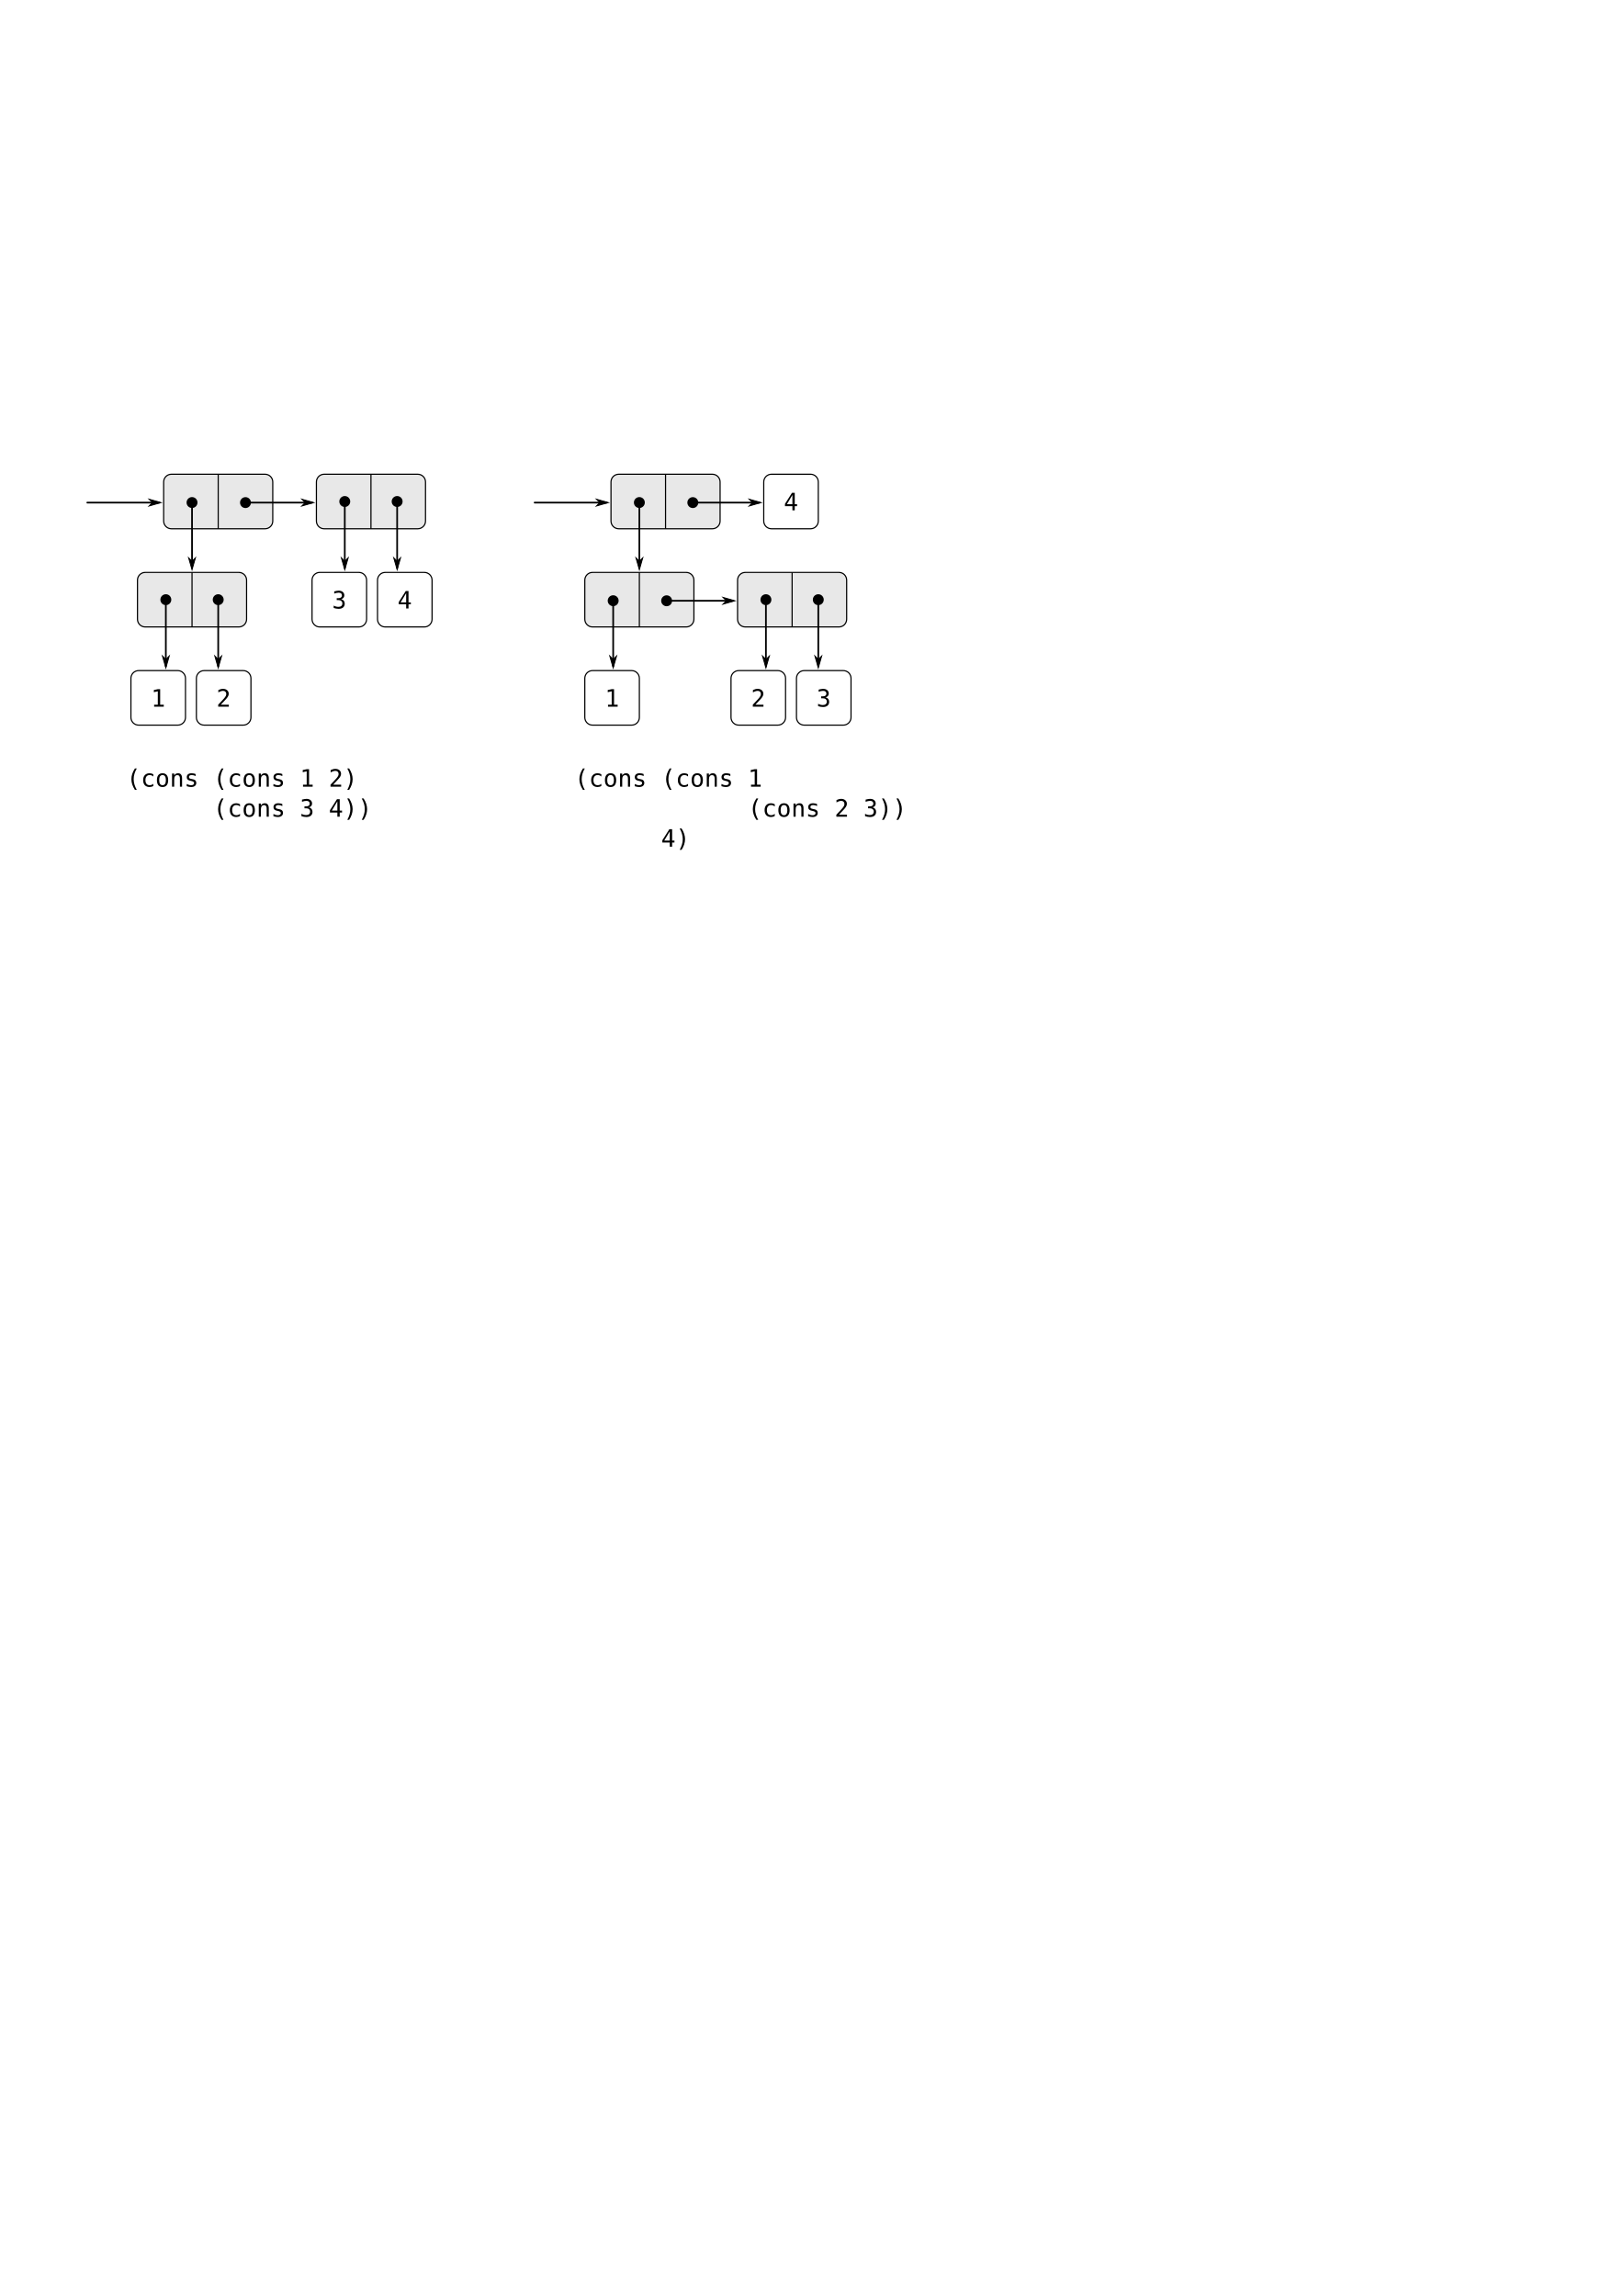
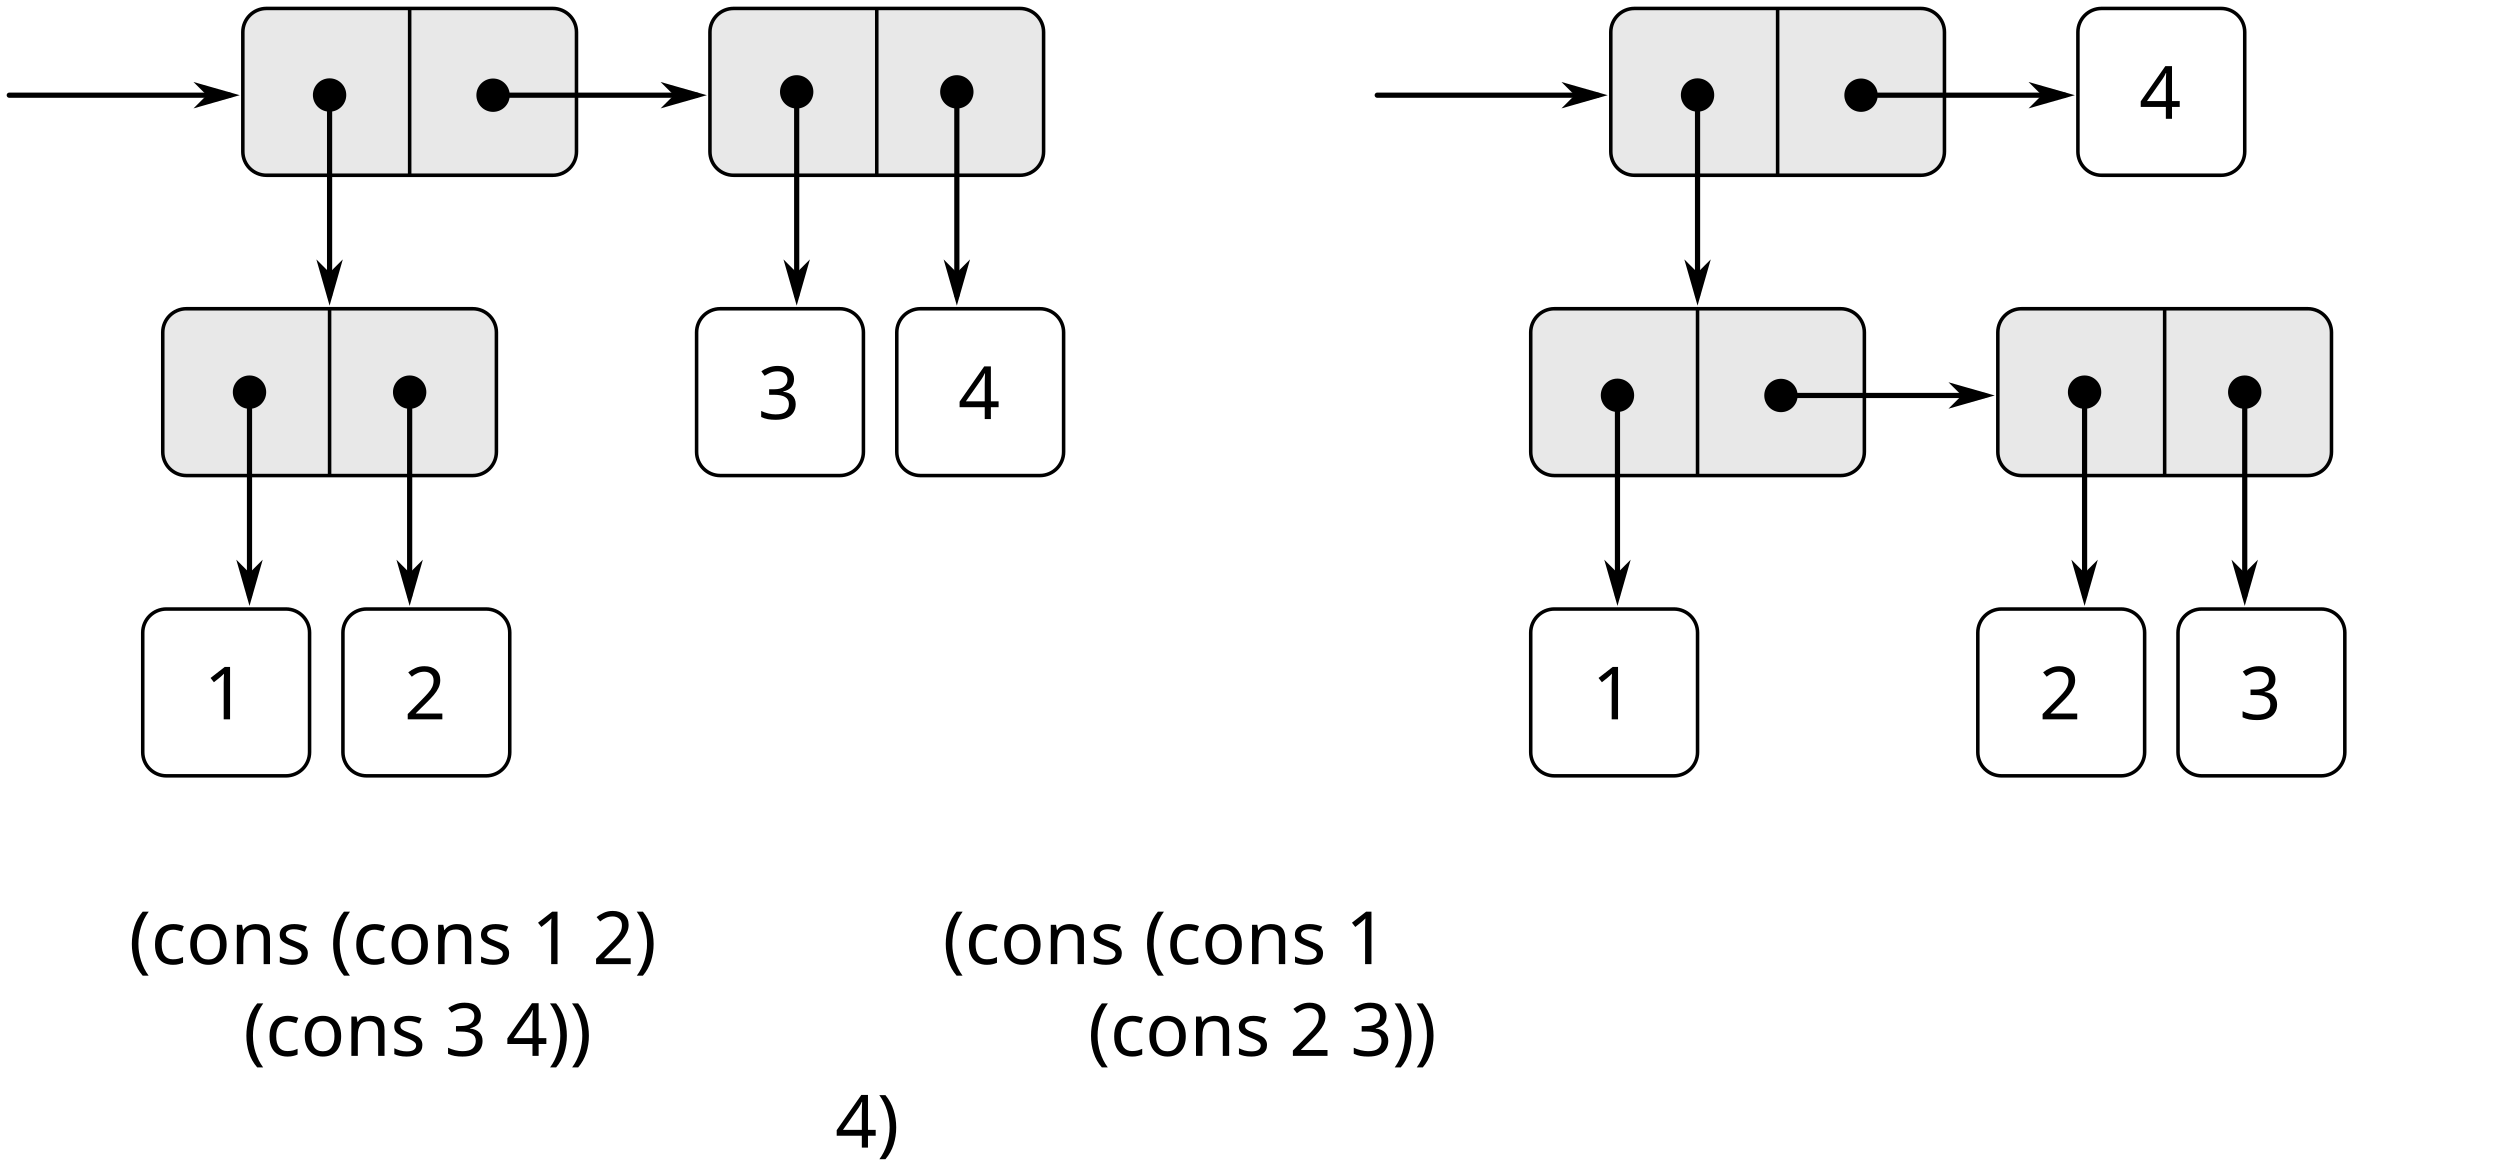
- <svg xmlns="http://www.w3.org/2000/svg" width="744.094" height="1052.362" id="svg2" version="1.1" style="display:inline">
+ <svg xmlns="http://www.w3.org/2000/svg" width="374.644" height="175.202" id="svg2" version="1.1" style="display:inline">
  <defs id="defs4">
    <marker orient="auto" refY="0" refX="0" id="Arrow1Mstart" style="overflow:visible">
      <path id="path4565" d="M 0,0 5,-5 -12.5,0 5,5 0,0 z" style="fill-rule:evenodd;stroke:#000000;stroke-width:1pt;marker-start:none" transform="matrix(0.4,0,0,0.4,4,0)" />
    </marker>
    <marker orient="auto" refY="0" refX="0" id="Arrow1Lstart" style="overflow:visible">
      <path id="path4559" d="M 0,0 5,-5 -12.5,0 5,5 0,0 z" style="fill-rule:evenodd;stroke:#000000;stroke-width:1pt;marker-start:none" transform="matrix(0.8,0,0,0.8,10,0)" />
    </marker>
    <marker orient="auto" refY="0" refX="0" id="Arrow1Mstart-0" style="overflow:visible">
      <path id="path4565-7" d="M 0,0 5,-5 -12.5,0 5,5 0,0 z" style="fill-rule:evenodd;stroke:#000000;stroke-width:1pt;marker-start:none" transform="matrix(0.4,0,0,0.4,4,0)" />
    </marker>
    <marker orient="auto" refY="0" refX="0" id="Arrow1Mstart-9" style="overflow:visible">
      <path id="path4565-6" d="M 0,0 5,-5 -12.5,0 5,5 0,0 z" style="fill-rule:evenodd;stroke:#000000;stroke-width:1pt;marker-start:none" transform="matrix(0.4,0,0,0.4,4,0)" />
    </marker>
    <marker orient="auto" refY="0" refX="0" id="Arrow1Mstart-2" style="overflow:visible">
      <path id="path4565-4" d="M 0,0 5,-5 -12.5,0 5,5 0,0 z" style="fill-rule:evenodd;stroke:#000000;stroke-width:1pt;marker-start:none" transform="matrix(0.4,0,0,0.4,4,0)" />
    </marker>
    <marker orient="auto" refY="0" refX="0" id="Arrow1Mstart-3" style="overflow:visible">
      <path id="path4565-2" d="M 0,0 5,-5 -12.5,0 5,5 0,0 z" style="fill-rule:evenodd;stroke:#000000;stroke-width:1pt;marker-start:none" transform="matrix(0.4,0,0,0.4,4,0)" />
    </marker>
    <marker orient="auto" refY="0" refX="0" id="marker3340" style="overflow:visible">
      <path id="path3342" d="M 0,0 5,-5 -12.5,0 5,5 0,0 z" style="fill-rule:evenodd;stroke:#000000;stroke-width:1pt;marker-start:none" transform="matrix(0.4,0,0,0.4,4,0)" />
    </marker>
    <marker orient="auto" refY="0" refX="0" id="marker3344" style="overflow:visible">
      <path id="path3346" d="M 0,0 5,-5 -12.5,0 5,5 0,0 z" style="fill-rule:evenodd;stroke:#000000;stroke-width:1pt;marker-start:none" transform="matrix(0.4,0,0,0.4,4,0)" />
    </marker>
    <marker orient="auto" refY="0" refX="0" id="Arrow1Mstart-6" style="overflow:visible">
      <path id="path4565-9" d="M 0,0 5,-5 -12.5,0 5,5 0,0 z" style="fill-rule:evenodd;stroke:#000000;stroke-width:1pt;marker-start:none" transform="matrix(0.4,0,0,0.4,4,0)" />
    </marker>
    <marker orient="auto" refY="0" refX="0" id="marker3411" style="overflow:visible">
      <path id="path3413" d="M 0,0 5,-5 -12.5,0 5,5 0,0 z" style="fill-rule:evenodd;stroke:#000000;stroke-width:1pt;marker-start:none" transform="matrix(0.4,0,0,0.4,4,0)" />
    </marker>
    <marker orient="auto" refY="0" refX="0" id="marker3415" style="overflow:visible">
      <path id="path3417" d="M 0,0 5,-5 -12.5,0 5,5 0,0 z" style="fill-rule:evenodd;stroke:#000000;stroke-width:1pt;marker-start:none" transform="matrix(0.4,0,0,0.4,4,0)" />
    </marker>
    <marker orient="auto" refY="0" refX="0" id="Arrow1Mstart-8" style="overflow:visible">
      <path id="path4565-95" d="M 0,0 5,-5 -12.5,0 5,5 0,0 z" style="fill-rule:evenodd;stroke:#000000;stroke-width:1pt;marker-start:none" transform="matrix(0.4,0,0,0.4,4,0)" />
    </marker>
    <marker orient="auto" refY="0" refX="0" id="marker3505" style="overflow:visible">
      <path id="path3507" d="M 0,0 5,-5 -12.5,0 5,5 0,0 z" style="fill-rule:evenodd;stroke:#000000;stroke-width:1pt;marker-start:none" transform="matrix(0.4,0,0,0.4,4,0)" />
    </marker>
    <marker orient="auto" refY="0" refX="0" id="marker3509" style="overflow:visible">
      <path id="path3511" d="M 0,0 5,-5 -12.5,0 5,5 0,0 z" style="fill-rule:evenodd;stroke:#000000;stroke-width:1pt;marker-start:none" transform="matrix(0.4,0,0,0.4,4,0)" />
    </marker>
    <marker orient="auto" refY="0" refX="0" id="Arrow1Mstart-88" style="overflow:visible">
      <path id="path4565-45" d="M 0,0 5,-5 -12.5,0 5,5 0,0 z" style="fill-rule:evenodd;stroke:#000000;stroke-width:1pt;marker-start:none" transform="matrix(0.4,0,0,0.4,4,0)" />
    </marker>
    <marker orient="auto" refY="0" refX="0" id="Arrow1Mstart-33" style="overflow:visible">
      <path id="path4565-46" d="M 0,0 5,-5 -12.5,0 5,5 0,0 z" style="fill-rule:evenodd;stroke:#000000;stroke-width:1pt;marker-start:none" transform="matrix(0.4,0,0,0.4,4,0)" />
    </marker>
    <marker orient="auto" refY="0" refX="0" id="marker3610" style="overflow:visible">
      <path id="path3612" d="M 0,0 5,-5 -12.5,0 5,5 0,0 z" style="fill-rule:evenodd;stroke:#000000;stroke-width:1pt;marker-start:none" transform="matrix(0.4,0,0,0.4,4,0)" />
    </marker>
    <marker orient="auto" refY="0" refX="0" id="Arrow1Mstart-27" style="overflow:visible">
      <path id="path4565-91" d="M 0,0 5,-5 -12.5,0 5,5 0,0 z" style="fill-rule:evenodd;stroke:#000000;stroke-width:1pt;marker-start:none" transform="matrix(0.4,0,0,0.4,4,0)" />
    </marker>
    <marker orient="auto" refY="0" refX="0" id="marker3686" style="overflow:visible">
      <path id="path3688" d="M 0,0 5,-5 -12.5,0 5,5 0,0 z" style="fill-rule:evenodd;stroke:#000000;stroke-width:1pt;marker-start:none" transform="matrix(0.4,0,0,0.4,4,0)" />
    </marker>
    <marker orient="auto" refY="0" refX="0" id="marker3690" style="overflow:visible">
      <path id="path3692" d="M 0,0 5,-5 -12.5,0 5,5 0,0 z" style="fill-rule:evenodd;stroke:#000000;stroke-width:1pt;marker-start:none" transform="matrix(0.4,0,0,0.4,4,0)" />
    </marker>
    <marker orient="auto" refY="0" refX="0" id="Arrow1Mstart-1" style="overflow:visible">
      <path id="path4565-26" d="M 0,0 5,-5 -12.5,0 5,5 0,0 z" style="fill-rule:evenodd;stroke:#000000;stroke-width:1pt;marker-start:none" transform="matrix(0.4,0,0,0.4,4,0)" />
    </marker>
    <marker orient="auto" refY="0" refX="0" id="marker3750" style="overflow:visible">
      <path id="path3752" d="M 0,0 5,-5 -12.5,0 5,5 0,0 z" style="fill-rule:evenodd;stroke:#000000;stroke-width:1pt;marker-start:none" transform="matrix(0.4,0,0,0.4,4,0)" />
    </marker>
  </defs>
-   <g id="layer5">
+   <g id="layer5" transform="translate(-38.61024,-216.0964)">
    <rect style="fill:#e8e8e8;fill-opacity:1;stroke:#000000;stroke-width:0.531;stroke-linecap:round;stroke-linejoin:round;stroke-miterlimit:4;stroke-opacity:1;stroke-dasharray:none;stroke-dashoffset:0;display:inline" id="rect3794-7-1-0" width="50" height="25" x="75" y="217.362" rx="3.543" ry="3.543" />
    <rect style="fill:#e8e8e8;fill-opacity:1;stroke:#000000;stroke-width:0.531;stroke-linecap:round;stroke-linejoin:round;stroke-miterlimit:4;stroke-opacity:1;stroke-dasharray:none;stroke-dashoffset:0;display:inline" id="rect3794-7-1-0-3" width="50" height="25" x="280" y="217.362" rx="3.543" ry="3.543" />
-     <rect style="display:inline;fill:#e8e8e8;fill-opacity:1;stroke:#000000;stroke-width:0.531;stroke-linecap:round;stroke-linejoin:round;stroke-miterlimit:4;stroke-opacity:1;stroke-dasharray:none;stroke-dashoffset:0" id="rect3794-7-1-0-0" width="50" height="25" x="145" y="217.362" rx="3.543" ry="3.543" />
-     <rect style="display:inline;fill:#e8e8e8;fill-opacity:1;stroke:#000000;stroke-width:0.531;stroke-linecap:round;stroke-linejoin:round;stroke-miterlimit:4;stroke-opacity:1;stroke-dasharray:none;stroke-dashoffset:0" id="rect3794-7-1-0-0-6" width="50" height="25" x="63" y="262.362" rx="3.543" ry="3.543" />
-     <rect style="display:inline;fill:none;stroke:#000000;stroke-width:0.531;stroke-linecap:round;stroke-linejoin:round;stroke-miterlimit:4;stroke-opacity:1;stroke-dasharray:none;stroke-dashoffset:0" id="rect3794-77-9-8-4" width="25" height="25" x="143" y="262.362" rx="3.543" ry="3.543" />
-     <rect style="display:inline;fill:none;stroke:#000000;stroke-width:0.531;stroke-linecap:round;stroke-linejoin:round;stroke-miterlimit:4;stroke-opacity:1;stroke-dasharray:none;stroke-dashoffset:0" id="rect3794-77-9-48" width="25" height="25" x="173" y="262.362" rx="3.543" ry="3.543" />
-     <rect style="display:inline;fill:none;stroke:#000000;stroke-width:0.531;stroke-linecap:round;stroke-linejoin:round;stroke-miterlimit:4;stroke-opacity:1;stroke-dasharray:none;stroke-dashoffset:0" id="rect3794-77-9-4-6" width="25" height="25" x="60" y="307.362" rx="3.543" ry="3.543" />
-     <rect style="display:inline;fill:none;stroke:#000000;stroke-width:0.531;stroke-linecap:round;stroke-linejoin:round;stroke-miterlimit:4;stroke-opacity:1;stroke-dasharray:none;stroke-dashoffset:0" id="rect3794-77-9-5-4" width="25" height="25" x="90" y="307.362" rx="3.543" ry="3.543" />
-     <rect style="display:inline;fill:none;stroke:#000000;stroke-width:0.531;stroke-linecap:round;stroke-linejoin:round;stroke-miterlimit:4;stroke-opacity:1;stroke-dasharray:none;stroke-dashoffset:0" id="rect3794-77-9" width="25" height="25" x="350" y="217.362" rx="3.543" ry="3.543" />
-     <rect style="display:inline;fill:#e8e8e8;fill-opacity:1;stroke:#000000;stroke-width:0.531;stroke-linecap:round;stroke-linejoin:round;stroke-miterlimit:4;stroke-opacity:1;stroke-dasharray:none;stroke-dashoffset:0" id="rect3794-7-1-0-6" width="50" height="25" x="268" y="262.362" rx="3.543" ry="3.543" />
-     <rect style="display:inline;fill:#e8e8e8;fill-opacity:1;stroke:#000000;stroke-width:0.531;stroke-linecap:round;stroke-linejoin:round;stroke-miterlimit:4;stroke-opacity:1;stroke-dasharray:none;stroke-dashoffset:0" id="rect3794-7-1-0-0-5" width="50" height="25" x="338" y="262.362" rx="3.543" ry="3.543" />
-     <rect style="display:inline;fill:none;stroke:#000000;stroke-width:0.531;stroke-linecap:round;stroke-linejoin:round;stroke-miterlimit:4;stroke-opacity:1;stroke-dasharray:none;stroke-dashoffset:0" id="rect3794-77-9-4" width="25" height="25" x="268" y="307.362" rx="3.543" ry="3.543" />
-     <rect style="display:inline;fill:none;stroke:#000000;stroke-width:0.531;stroke-linecap:round;stroke-linejoin:round;stroke-miterlimit:4;stroke-opacity:1;stroke-dasharray:none;stroke-dashoffset:0" id="rect3794-77-9-5" width="25" height="25" x="335" y="307.362" rx="3.543" ry="3.543" />
-     <rect style="display:inline;fill:none;stroke:#000000;stroke-width:0.531;stroke-linecap:round;stroke-linejoin:round;stroke-miterlimit:4;stroke-opacity:1;stroke-dasharray:none;stroke-dashoffset:0" id="rect3794-77-9-8" width="25" height="25" x="365" y="307.362" rx="3.543" ry="3.543" />
+     <rect style="fill:#e8e8e8;fill-opacity:1;stroke:#000000;stroke-width:0.531;stroke-linecap:round;stroke-linejoin:round;stroke-miterlimit:4;stroke-opacity:1;stroke-dasharray:none;stroke-dashoffset:0;display:inline" id="rect3794-7-1-0-0" width="50" height="25" x="145" y="217.362" rx="3.543" ry="3.543" />
+     <rect style="fill:#e8e8e8;fill-opacity:1;stroke:#000000;stroke-width:0.531;stroke-linecap:round;stroke-linejoin:round;stroke-miterlimit:4;stroke-opacity:1;stroke-dasharray:none;stroke-dashoffset:0;display:inline" id="rect3794-7-1-0-0-6" width="50" height="25" x="63" y="262.362" rx="3.543" ry="3.543" />
+     <rect style="fill:none;stroke:#000000;stroke-width:0.531;stroke-linecap:round;stroke-linejoin:round;stroke-miterlimit:4;stroke-opacity:1;stroke-dasharray:none;stroke-dashoffset:0;display:inline" id="rect3794-77-9-8-4" width="25" height="25" x="143" y="262.362" rx="3.543" ry="3.543" />
+     <rect style="fill:none;stroke:#000000;stroke-width:0.531;stroke-linecap:round;stroke-linejoin:round;stroke-miterlimit:4;stroke-opacity:1;stroke-dasharray:none;stroke-dashoffset:0;display:inline" id="rect3794-77-9-48" width="25" height="25" x="173" y="262.362" rx="3.543" ry="3.543" />
+     <rect style="fill:none;stroke:#000000;stroke-width:0.531;stroke-linecap:round;stroke-linejoin:round;stroke-miterlimit:4;stroke-opacity:1;stroke-dasharray:none;stroke-dashoffset:0;display:inline" id="rect3794-77-9-4-6" width="25" height="25" x="60" y="307.362" rx="3.543" ry="3.543" />
+     <rect style="fill:none;stroke:#000000;stroke-width:0.531;stroke-linecap:round;stroke-linejoin:round;stroke-miterlimit:4;stroke-opacity:1;stroke-dasharray:none;stroke-dashoffset:0;display:inline" id="rect3794-77-9-5-4" width="25" height="25" x="90" y="307.362" rx="3.543" ry="3.543" />
+     <rect style="fill:none;stroke:#000000;stroke-width:0.531;stroke-linecap:round;stroke-linejoin:round;stroke-miterlimit:4;stroke-opacity:1;stroke-dasharray:none;stroke-dashoffset:0;display:inline" id="rect3794-77-9" width="25" height="25" x="350" y="217.362" rx="3.543" ry="3.543" />
+     <rect style="fill:#e8e8e8;fill-opacity:1;stroke:#000000;stroke-width:0.531;stroke-linecap:round;stroke-linejoin:round;stroke-miterlimit:4;stroke-opacity:1;stroke-dasharray:none;stroke-dashoffset:0;display:inline" id="rect3794-7-1-0-6" width="50" height="25" x="268" y="262.362" rx="3.543" ry="3.543" />
+     <rect style="fill:#e8e8e8;fill-opacity:1;stroke:#000000;stroke-width:0.531;stroke-linecap:round;stroke-linejoin:round;stroke-miterlimit:4;stroke-opacity:1;stroke-dasharray:none;stroke-dashoffset:0;display:inline" id="rect3794-7-1-0-0-5" width="50" height="25" x="338" y="262.362" rx="3.543" ry="3.543" />
+     <rect style="fill:none;stroke:#000000;stroke-width:0.531;stroke-linecap:round;stroke-linejoin:round;stroke-miterlimit:4;stroke-opacity:1;stroke-dasharray:none;stroke-dashoffset:0;display:inline" id="rect3794-77-9-4" width="25" height="25" x="268" y="307.362" rx="3.543" ry="3.543" />
+     <rect style="fill:none;stroke:#000000;stroke-width:0.531;stroke-linecap:round;stroke-linejoin:round;stroke-miterlimit:4;stroke-opacity:1;stroke-dasharray:none;stroke-dashoffset:0;display:inline" id="rect3794-77-9-5" width="25" height="25" x="335" y="307.362" rx="3.543" ry="3.543" />
+     <rect style="fill:none;stroke:#000000;stroke-width:0.531;stroke-linecap:round;stroke-linejoin:round;stroke-miterlimit:4;stroke-opacity:1;stroke-dasharray:none;stroke-dashoffset:0;display:inline" id="rect3794-77-9-8" width="25" height="25" x="365" y="307.362" rx="3.543" ry="3.543" />
  </g>
-   <g id="layer2" style="display:inline">
-     <path transform="translate(-29.5,145.4726)" style="fill:#000000;fill-opacity:1;stroke:#000000;stroke-width:0;stroke-linecap:round;stroke-linejoin:round;stroke-miterlimit:4;stroke-opacity:1;stroke-dasharray:none;stroke-dashoffset:0;display:inline" id="path4491-4-7" d="m 120,84.862 a 2.5,2.5 0 1 1 -5,0 2.5,2.5 0 1 1 5,0 z" />
-     <path transform="translate(-5,145.5)" style="fill:#000000;fill-opacity:1;stroke:#000000;stroke-width:0;stroke-linecap:round;stroke-linejoin:round;stroke-miterlimit:4;stroke-opacity:1;stroke-dasharray:none;stroke-dashoffset:0;display:inline" id="path4491-44-0" d="m 120,84.862 a 2.5,2.5 0 1 1 -5,0 2.5,2.5 0 1 1 5,0 z" />
+   <g id="layer2" style="display:inline" transform="translate(-38.61024,-216.0964)">
+     <path transform="translate(-29.5,145.4726)" style="fill:#000000;fill-opacity:1;stroke:#000000;stroke-width:0;stroke-linecap:round;stroke-linejoin:round;stroke-miterlimit:4;stroke-opacity:1;stroke-dasharray:none;stroke-dashoffset:0;display:inline" id="path4491-4-7" d="m 120,84.862 c 0,1.381 -1.119,2.5 -2.5,2.5 -1.381,0 -2.5,-1.119 -2.5,-2.5 0,-1.381 1.119,-2.5 2.5,-2.5 1.381,0 2.5,1.119 2.5,2.5 z" />
+     <path transform="translate(-5,145.5)" style="fill:#000000;fill-opacity:1;stroke:#000000;stroke-width:0;stroke-linecap:round;stroke-linejoin:round;stroke-miterlimit:4;stroke-opacity:1;stroke-dasharray:none;stroke-dashoffset:0;display:inline" id="path4491-44-0" d="m 120,84.862 c 0,1.381 -1.119,2.5 -2.5,2.5 -1.381,0 -2.5,-1.119 -2.5,-2.5 0,-1.381 1.119,-2.5 2.5,-2.5 1.381,0 2.5,1.119 2.5,2.5 z" />
    <path style="fill:none;stroke:#000000;stroke-width:0.78;stroke-linecap:round;stroke-linejoin:round;stroke-miterlimit:4;stroke-opacity:1;stroke-dasharray:none;marker-start:url(#Arrow1Mstart);display:inline" d="m 88,260.362 0,-28" id="path4554-5-0" />
    <path style="fill:none;stroke:#000000;stroke-width:0.78;stroke-linecap:round;stroke-linejoin:round;stroke-miterlimit:4;stroke-opacity:1;stroke-dasharray:none;marker-start:url(#Arrow1Mstart);display:inline" d="m 143,230.362 -28,0" id="path4554-5-2-3" />
    <path style="fill:none;stroke:#000000;stroke-width:0.78;stroke-linecap:round;stroke-linejoin:round;stroke-miterlimit:4;stroke-opacity:1;stroke-dasharray:none;marker-start:url(#Arrow1Mstart);display:inline" d="m 73,230.362 -33,0" id="path4554-9-4" />
-     <path style="display:inline;fill:none;stroke:#000000;stroke-width:0.78;stroke-linecap:round;stroke-linejoin:round;stroke-miterlimit:4;stroke-opacity:1;stroke-dasharray:none;marker-start:url(#Arrow1Mstart)" d="m 182,260.362 0,-28" id="path4554-5-0-2-6" />
-     <path style="display:inline;fill:none;stroke:#000000;stroke-width:0.78;stroke-linecap:round;stroke-linejoin:round;stroke-miterlimit:4;stroke-opacity:1;stroke-dasharray:none;marker-start:url(#Arrow1Mstart)" d="m 158,260.362 0,-28" id="path4554-5-0-2" />
-     <path style="display:inline;fill:none;stroke:#000000;stroke-width:0.78;stroke-linecap:round;stroke-linejoin:round;stroke-miterlimit:4;stroke-opacity:1;stroke-dasharray:none;marker-start:url(#Arrow1Mstart)" d="m 76,305.362 0,-28" id="path4554-5-0-2-2" />
-     <path style="display:inline;fill:none;stroke:#000000;stroke-width:0.78;stroke-linecap:round;stroke-linejoin:round;stroke-miterlimit:4;stroke-opacity:1;stroke-dasharray:none;marker-start:url(#Arrow1Mstart)" d="m 100,305.362 0,-28" id="path4554-5-0-2-6-9" />
-     <path style="display:inline;fill:none;stroke:#000000;stroke-width:0.78;stroke-linecap:round;stroke-linejoin:round;stroke-miterlimit:4;stroke-opacity:1;stroke-dasharray:none;marker-start:url(#Arrow1Mstart)" d="m 293,260.362 0,-28" id="path4554-5-0-9" />
-     <path style="display:inline;fill:none;stroke:#000000;stroke-width:0.78;stroke-linecap:round;stroke-linejoin:round;stroke-miterlimit:4;stroke-opacity:1;stroke-dasharray:none;marker-start:url(#Arrow1Mstart)" d="m 348,230.362 -28,0" id="path4554-5-2-3-8" />
-     <path style="display:inline;fill:none;stroke:#000000;stroke-width:0.78;stroke-linecap:round;stroke-linejoin:round;stroke-miterlimit:4;stroke-opacity:1;stroke-dasharray:none;marker-start:url(#Arrow1Mstart)" d="m 278,230.362 -33,0" id="path4554-9-4-6" />
-     <path style="display:inline;fill:none;stroke:#000000;stroke-width:0.531;stroke-linecap:butt;stroke-linejoin:miter;stroke-miterlimit:4;stroke-opacity:1;stroke-dasharray:none" d="m 305,217.362 0,25" id="path4405-1-3-3" />
-     <path style="display:inline;fill:none;stroke:#000000;stroke-width:0.531;stroke-linecap:butt;stroke-linejoin:miter;stroke-miterlimit:4;stroke-opacity:1;stroke-dasharray:none" d="m 170,217.362 0,25" id="path4405-1-3-8" />
-     <path style="display:inline;fill:none;stroke:#000000;stroke-width:0.531;stroke-linecap:butt;stroke-linejoin:miter;stroke-miterlimit:4;stroke-opacity:1;stroke-dasharray:none" d="m 100,217.362 0,25" id="path4405-1-3" />
-     <path style="display:inline;fill:none;stroke:#000000;stroke-width:0.531;stroke-linecap:butt;stroke-linejoin:miter;stroke-miterlimit:4;stroke-opacity:1;stroke-dasharray:none" d="m 88,262.362 0,25" id="path4405-1-3-8-1" />
-     <path style="display:inline;fill:none;stroke:#000000;stroke-width:0.531;stroke-linecap:butt;stroke-linejoin:miter;stroke-miterlimit:4;stroke-opacity:1;stroke-dasharray:none" d="m 293,262.362 0,25" id="path4405-1-3-84" />
-     <path style="display:inline;fill:none;stroke:#000000;stroke-width:0.531;stroke-linecap:butt;stroke-linejoin:miter;stroke-miterlimit:4;stroke-opacity:1;stroke-dasharray:none" d="m 363,262.362 0,25" id="path4405-1-3-8-6" />
-     <path style="display:inline;fill:none;stroke:#000000;stroke-width:0.78;stroke-linecap:round;stroke-linejoin:round;stroke-miterlimit:4;stroke-opacity:1;stroke-dasharray:none;marker-start:url(#Arrow1Mstart)" d="m 281,305.362 0,-28" id="path4554-5-0-7" />
-     <path style="display:inline;fill:none;stroke:#000000;stroke-width:0.78;stroke-linecap:round;stroke-linejoin:round;stroke-miterlimit:4;stroke-opacity:1;stroke-dasharray:none;marker-start:url(#Arrow1Mstart)" d="m 336,275.362 -28,0" id="path4554-5-2-3-2" />
-     <path style="display:inline;fill:none;stroke:#000000;stroke-width:0.78;stroke-linecap:round;stroke-linejoin:round;stroke-miterlimit:4;stroke-opacity:1;stroke-dasharray:none;marker-start:url(#Arrow1Mstart)" d="m 351,305.362 0,-28" id="path4554-5-0-2-26" />
-     <path style="display:inline;fill:none;stroke:#000000;stroke-width:0.78;stroke-linecap:round;stroke-linejoin:round;stroke-miterlimit:4;stroke-opacity:1;stroke-dasharray:none;marker-start:url(#Arrow1Mstart)" d="m 375,305.362 0,-28" id="path4554-5-0-2-6-91" />
+     <path style="fill:none;stroke:#000000;stroke-width:0.78;stroke-linecap:round;stroke-linejoin:round;stroke-miterlimit:4;stroke-opacity:1;stroke-dasharray:none;marker-start:url(#Arrow1Mstart);display:inline" d="m 182,260.362 0,-28" id="path4554-5-0-2-6" />
+     <path style="fill:none;stroke:#000000;stroke-width:0.78;stroke-linecap:round;stroke-linejoin:round;stroke-miterlimit:4;stroke-opacity:1;stroke-dasharray:none;marker-start:url(#Arrow1Mstart);display:inline" d="m 158,260.362 0,-28" id="path4554-5-0-2" />
+     <path style="fill:none;stroke:#000000;stroke-width:0.78;stroke-linecap:round;stroke-linejoin:round;stroke-miterlimit:4;stroke-opacity:1;stroke-dasharray:none;marker-start:url(#Arrow1Mstart);display:inline" d="m 76,305.362 0,-28" id="path4554-5-0-2-2" />
+     <path style="fill:none;stroke:#000000;stroke-width:0.78;stroke-linecap:round;stroke-linejoin:round;stroke-miterlimit:4;stroke-opacity:1;stroke-dasharray:none;marker-start:url(#Arrow1Mstart);display:inline" d="m 100,305.362 0,-28" id="path4554-5-0-2-6-9" />
+     <path style="fill:none;stroke:#000000;stroke-width:0.78;stroke-linecap:round;stroke-linejoin:round;stroke-miterlimit:4;stroke-opacity:1;stroke-dasharray:none;marker-start:url(#Arrow1Mstart);display:inline" d="m 293,260.362 0,-28" id="path4554-5-0-9" />
+     <path style="fill:none;stroke:#000000;stroke-width:0.78;stroke-linecap:round;stroke-linejoin:round;stroke-miterlimit:4;stroke-opacity:1;stroke-dasharray:none;marker-start:url(#Arrow1Mstart);display:inline" d="m 348,230.362 -28,0" id="path4554-5-2-3-8" />
+     <path style="fill:none;stroke:#000000;stroke-width:0.78;stroke-linecap:round;stroke-linejoin:round;stroke-miterlimit:4;stroke-opacity:1;stroke-dasharray:none;marker-start:url(#Arrow1Mstart);display:inline" d="m 278,230.362 -33,0" id="path4554-9-4-6" />
+     <path style="fill:none;stroke:#000000;stroke-width:0.531;stroke-linecap:butt;stroke-linejoin:miter;stroke-miterlimit:4;stroke-opacity:1;stroke-dasharray:none;display:inline" d="m 305,217.362 0,25" id="path4405-1-3-3" />
+     <path style="fill:none;stroke:#000000;stroke-width:0.531;stroke-linecap:butt;stroke-linejoin:miter;stroke-miterlimit:4;stroke-opacity:1;stroke-dasharray:none;display:inline" d="m 170,217.362 0,25" id="path4405-1-3-8" />
+     <path style="fill:none;stroke:#000000;stroke-width:0.531;stroke-linecap:butt;stroke-linejoin:miter;stroke-miterlimit:4;stroke-opacity:1;stroke-dasharray:none;display:inline" d="m 100,217.362 0,25" id="path4405-1-3" />
+     <path style="fill:none;stroke:#000000;stroke-width:0.531;stroke-linecap:butt;stroke-linejoin:miter;stroke-miterlimit:4;stroke-opacity:1;stroke-dasharray:none;display:inline" d="m 88,262.362 0,25" id="path4405-1-3-8-1" />
+     <path style="fill:none;stroke:#000000;stroke-width:0.531;stroke-linecap:butt;stroke-linejoin:miter;stroke-miterlimit:4;stroke-opacity:1;stroke-dasharray:none;display:inline" d="m 293,262.362 0,25" id="path4405-1-3-84" />
+     <path style="fill:none;stroke:#000000;stroke-width:0.531;stroke-linecap:butt;stroke-linejoin:miter;stroke-miterlimit:4;stroke-opacity:1;stroke-dasharray:none;display:inline" d="m 363,262.362 0,25" id="path4405-1-3-8-6" />
+     <path style="fill:none;stroke:#000000;stroke-width:0.78;stroke-linecap:round;stroke-linejoin:round;stroke-miterlimit:4;stroke-opacity:1;stroke-dasharray:none;marker-start:url(#Arrow1Mstart);display:inline" d="m 281,305.362 0,-28" id="path4554-5-0-7" />
+     <path style="fill:none;stroke:#000000;stroke-width:0.78;stroke-linecap:round;stroke-linejoin:round;stroke-miterlimit:4;stroke-opacity:1;stroke-dasharray:none;marker-start:url(#Arrow1Mstart);display:inline" d="m 336,275.362 -28,0" id="path4554-5-2-3-2" />
+     <path style="fill:none;stroke:#000000;stroke-width:0.78;stroke-linecap:round;stroke-linejoin:round;stroke-miterlimit:4;stroke-opacity:1;stroke-dasharray:none;marker-start:url(#Arrow1Mstart);display:inline" d="m 351,305.362 0,-28" id="path4554-5-0-2-26" />
+     <path style="fill:none;stroke:#000000;stroke-width:0.78;stroke-linecap:round;stroke-linejoin:round;stroke-miterlimit:4;stroke-opacity:1;stroke-dasharray:none;marker-start:url(#Arrow1Mstart);display:inline" d="m 375,305.362 0,-28" id="path4554-5-0-2-6-91" />
  </g>
-   <g id="layer3" style="display:inline">
-     <path transform="translate(175.5,145.4726)" style="fill:#000000;fill-opacity:1;stroke:#000000;stroke-width:0;stroke-linecap:round;stroke-linejoin:round;stroke-miterlimit:4;stroke-opacity:1;stroke-dasharray:none;stroke-dashoffset:0;display:inline" id="path4491-4-7-3" d="m 120,84.862 a 2.5,2.5 0 1 1 -5,0 2.5,2.5 0 1 1 5,0 z" />
-     <path transform="translate(200,145.5)" style="fill:#000000;fill-opacity:1;stroke:#000000;stroke-width:0;stroke-linecap:round;stroke-linejoin:round;stroke-miterlimit:4;stroke-opacity:1;stroke-dasharray:none;stroke-dashoffset:0;display:inline" id="path4491-44-0-7" d="m 120,84.862 a 2.5,2.5 0 1 1 -5,0 2.5,2.5 0 1 1 5,0 z" />
-     <path transform="translate(163.5,190.4726)" style="fill:#000000;fill-opacity:1;stroke:#000000;stroke-width:0;stroke-linecap:round;stroke-linejoin:round;stroke-miterlimit:4;stroke-opacity:1;stroke-dasharray:none;stroke-dashoffset:0;display:inline" id="path4491-4-7-6" d="m 120,84.862 a 2.5,2.5 0 1 1 -5,0 2.5,2.5 0 1 1 5,0 z" />
-     <path transform="translate(188,190.5)" style="fill:#000000;fill-opacity:1;stroke:#000000;stroke-width:0;stroke-linecap:round;stroke-linejoin:round;stroke-miterlimit:4;stroke-opacity:1;stroke-dasharray:none;stroke-dashoffset:0;display:inline" id="path4491-44-0-6" d="m 120,84.862 a 2.5,2.5 0 1 1 -5,0 2.5,2.5 0 1 1 5,0 z" />
-     <text xml:space="preserve" style="font-size:11px;font-style:normal;font-variant:normal;font-weight:normal;font-stretch:normal;line-height:125%;letter-spacing:0px;word-spacing:0px;fill:#000000;fill-opacity:1;stroke:none;font-family:DejaVu Sans Mono;-inkscape-font-specification:DejaVu Sans Mono" x="277.179" y="323.898" id="text3007-0-2">
-       <tspan id="tspan3009-8-5" x="277.179" y="323.898" style="font-weight:normal;-inkscape-font-specification:DejaVu Sans Mono">1</tspan>
+   <g id="layer3" style="display:inline" transform="translate(-38.61024,-216.0964)">
+     <path transform="translate(175.5,145.4726)" style="fill:#000000;fill-opacity:1;stroke:#000000;stroke-width:0;stroke-linecap:round;stroke-linejoin:round;stroke-miterlimit:4;stroke-opacity:1;stroke-dasharray:none;stroke-dashoffset:0;display:inline" id="path4491-4-7-3" d="m 120,84.862 c 0,1.381 -1.119,2.5 -2.5,2.5 -1.381,0 -2.5,-1.119 -2.5,-2.5 0,-1.381 1.119,-2.5 2.5,-2.5 1.381,0 2.5,1.119 2.5,2.5 z" />
+     <path transform="translate(200,145.5)" style="fill:#000000;fill-opacity:1;stroke:#000000;stroke-width:0;stroke-linecap:round;stroke-linejoin:round;stroke-miterlimit:4;stroke-opacity:1;stroke-dasharray:none;stroke-dashoffset:0;display:inline" id="path4491-44-0-7" d="m 120,84.862 c 0,1.381 -1.119,2.5 -2.5,2.5 -1.381,0 -2.5,-1.119 -2.5,-2.5 0,-1.381 1.119,-2.5 2.5,-2.5 1.381,0 2.5,1.119 2.5,2.5 z" />
+     <path transform="translate(163.5,190.4726)" style="fill:#000000;fill-opacity:1;stroke:#000000;stroke-width:0;stroke-linecap:round;stroke-linejoin:round;stroke-miterlimit:4;stroke-opacity:1;stroke-dasharray:none;stroke-dashoffset:0;display:inline" id="path4491-4-7-6" d="m 120,84.862 c 0,1.381 -1.119,2.5 -2.5,2.5 -1.381,0 -2.5,-1.119 -2.5,-2.5 0,-1.381 1.119,-2.5 2.5,-2.5 1.381,0 2.5,1.119 2.5,2.5 z" />
+     <path transform="translate(188,190.5)" style="fill:#000000;fill-opacity:1;stroke:#000000;stroke-width:0;stroke-linecap:round;stroke-linejoin:round;stroke-miterlimit:4;stroke-opacity:1;stroke-dasharray:none;stroke-dashoffset:0;display:inline" id="path4491-44-0-6" d="m 120,84.862 c 0,1.381 -1.119,2.5 -2.5,2.5 -1.381,0 -2.5,-1.119 -2.5,-2.5 0,-1.381 1.119,-2.5 2.5,-2.5 1.381,0 2.5,1.119 2.5,2.5 z" />
+     <text xml:space="preserve" style="font-size:11px;font-style:normal;font-variant:normal;font-weight:normal;font-stretch:normal;line-height:125%;letter-spacing:0px;word-spacing:0px;fill:#000000;fill-opacity:1;stroke:none;font-family:Inconsolata LGC;-inkscape-font-specification:Inconsolata LGC" x="277.179" y="323.898" id="text3007-0-2">
+       <tspan id="tspan3009-8-5" x="277.179" y="323.898" style="font-weight:normal;-inkscape-font-specification:Inconsolata LGC">1</tspan>
    </text>
-     <text xml:space="preserve" style="font-size:11px;font-style:normal;font-variant:normal;font-weight:normal;font-stretch:normal;line-height:125%;letter-spacing:0px;word-spacing:0px;fill:#000000;fill-opacity:1;stroke:none;font-family:DejaVu Sans Mono;-inkscape-font-specification:DejaVu Sans Mono" x="359.179" y="233.898" id="text3007-0">
-       <tspan id="tspan3009-8" x="359.179" y="233.898" style="font-weight:normal;-inkscape-font-specification:DejaVu Sans Mono">4</tspan>
+     <text xml:space="preserve" style="font-size:11px;font-style:normal;font-variant:normal;font-weight:normal;font-stretch:normal;line-height:125%;letter-spacing:0px;word-spacing:0px;fill:#000000;fill-opacity:1;stroke:none;font-family:Inconsolata LGC;-inkscape-font-specification:Inconsolata LGC" x="359.179" y="233.898" id="text3007-0">
+       <tspan id="tspan3009-8" x="359.179" y="233.898" style="font-weight:normal;-inkscape-font-specification:Inconsolata LGC">4</tspan>
    </text>
-     <path transform="translate(233.5,190)" style="fill:#000000;fill-opacity:1;stroke:#000000;stroke-width:0;stroke-linecap:round;stroke-linejoin:round;stroke-miterlimit:4;stroke-opacity:1;stroke-dasharray:none;stroke-dashoffset:0;display:inline" id="path4491-4-7-37-2" d="m 120,84.862 a 2.5,2.5 0 1 1 -5,0 2.5,2.5 0 1 1 5,0 z" />
-     <path transform="translate(257.5,190)" style="fill:#000000;fill-opacity:1;stroke:#000000;stroke-width:0;stroke-linecap:round;stroke-linejoin:round;stroke-miterlimit:4;stroke-opacity:1;stroke-dasharray:none;stroke-dashoffset:0;display:inline" id="path4491-44-0-8-5" d="m 120,84.862 a 2.5,2.5 0 1 1 -5,0 2.5,2.5 0 1 1 5,0 z" />
-     <text xml:space="preserve" style="font-size:11px;font-style:normal;font-variant:normal;font-weight:normal;font-stretch:normal;line-height:125%;letter-spacing:0px;word-spacing:0px;fill:#000000;fill-opacity:1;stroke:none;font-family:DejaVu Sans Mono;-inkscape-font-specification:DejaVu Sans Mono" x="344.179" y="323.898" id="text3007-0-7">
-       <tspan id="tspan3009-8-52" x="344.179" y="323.898" style="font-weight:normal;-inkscape-font-specification:DejaVu Sans Mono">2</tspan>
+     <path transform="translate(233.5,190)" style="fill:#000000;fill-opacity:1;stroke:#000000;stroke-width:0;stroke-linecap:round;stroke-linejoin:round;stroke-miterlimit:4;stroke-opacity:1;stroke-dasharray:none;stroke-dashoffset:0;display:inline" id="path4491-4-7-37-2" d="m 120,84.862 c 0,1.381 -1.119,2.5 -2.5,2.5 -1.381,0 -2.5,-1.119 -2.5,-2.5 0,-1.381 1.119,-2.5 2.5,-2.5 1.381,0 2.5,1.119 2.5,2.5 z" />
+     <path transform="translate(257.5,190)" style="fill:#000000;fill-opacity:1;stroke:#000000;stroke-width:0;stroke-linecap:round;stroke-linejoin:round;stroke-miterlimit:4;stroke-opacity:1;stroke-dasharray:none;stroke-dashoffset:0;display:inline" id="path4491-44-0-8-5" d="m 120,84.862 c 0,1.381 -1.119,2.5 -2.5,2.5 -1.381,0 -2.5,-1.119 -2.5,-2.5 0,-1.381 1.119,-2.5 2.5,-2.5 1.381,0 2.5,1.119 2.5,2.5 z" />
+     <text xml:space="preserve" style="font-size:11px;font-style:normal;font-variant:normal;font-weight:normal;font-stretch:normal;line-height:125%;letter-spacing:0px;word-spacing:0px;fill:#000000;fill-opacity:1;stroke:none;font-family:Inconsolata LGC;-inkscape-font-specification:Inconsolata LGC" x="344.179" y="323.898" id="text3007-0-7">
+       <tspan id="tspan3009-8-52" x="344.179" y="323.898" style="font-weight:normal;-inkscape-font-specification:Inconsolata LGC">2</tspan>
    </text>
-     <text xml:space="preserve" style="font-size:11px;font-style:normal;font-variant:normal;font-weight:normal;font-stretch:normal;line-height:125%;letter-spacing:0px;word-spacing:0px;fill:#000000;fill-opacity:1;stroke:none;font-family:DejaVu Sans Mono;-inkscape-font-specification:DejaVu Sans Mono" x="374.179" y="323.898" id="text3007-0-6">
-       <tspan id="tspan3009-8-6" x="374.179" y="323.898" style="font-weight:normal;-inkscape-font-specification:DejaVu Sans Mono">3</tspan>
+     <text xml:space="preserve" style="font-size:11px;font-style:normal;font-variant:normal;font-weight:normal;font-stretch:normal;line-height:125%;letter-spacing:0px;word-spacing:0px;fill:#000000;fill-opacity:1;stroke:none;font-family:Inconsolata LGC;-inkscape-font-specification:Inconsolata LGC" x="374.179" y="323.898" id="text3007-0-6">
+       <tspan id="tspan3009-8-6" x="374.179" y="323.898" style="font-weight:normal;-inkscape-font-specification:Inconsolata LGC">3</tspan>
    </text>
-     <path transform="translate(-41.5,190)" style="fill:#000000;fill-opacity:1;stroke:#000000;stroke-width:0;stroke-linecap:round;stroke-linejoin:round;stroke-miterlimit:4;stroke-opacity:1;stroke-dasharray:none;stroke-dashoffset:0;display:inline" id="path4491-4-7-37-7" d="m 120,84.862 a 2.5,2.5 0 1 1 -5,0 2.5,2.5 0 1 1 5,0 z" />
-     <path transform="translate(-17.5,190)" style="fill:#000000;fill-opacity:1;stroke:#000000;stroke-width:0;stroke-linecap:round;stroke-linejoin:round;stroke-miterlimit:4;stroke-opacity:1;stroke-dasharray:none;stroke-dashoffset:0;display:inline" id="path4491-44-0-8-2" d="m 120,84.862 a 2.5,2.5 0 1 1 -5,0 2.5,2.5 0 1 1 5,0 z" />
-     <path transform="translate(40.5,145)" style="fill:#000000;fill-opacity:1;stroke:#000000;stroke-width:0;stroke-linecap:round;stroke-linejoin:round;stroke-miterlimit:4;stroke-opacity:1;stroke-dasharray:none;stroke-dashoffset:0;display:inline" id="path4491-4-7-37" d="m 120,84.862 a 2.5,2.5 0 1 1 -5,0 2.5,2.5 0 1 1 5,0 z" />
-     <path transform="translate(64.5,145)" style="fill:#000000;fill-opacity:1;stroke:#000000;stroke-width:0;stroke-linecap:round;stroke-linejoin:round;stroke-miterlimit:4;stroke-opacity:1;stroke-dasharray:none;stroke-dashoffset:0;display:inline" id="path4491-44-0-8" d="m 120,84.862 a 2.5,2.5 0 1 1 -5,0 2.5,2.5 0 1 1 5,0 z" />
-     <text xml:space="preserve" style="font-size:11px;font-style:normal;font-variant:normal;font-weight:normal;font-stretch:normal;line-height:125%;letter-spacing:0px;word-spacing:0px;fill:#000000;fill-opacity:1;stroke:none;font-family:DejaVu Sans Mono;-inkscape-font-specification:DejaVu Sans Mono" x="152.179" y="278.898" id="text3007-0-6-7">
-       <tspan id="tspan3009-8-6-4" x="152.179" y="278.898" style="font-weight:normal;-inkscape-font-specification:DejaVu Sans Mono">3</tspan>
+     <path transform="translate(-41.5,190)" style="fill:#000000;fill-opacity:1;stroke:#000000;stroke-width:0;stroke-linecap:round;stroke-linejoin:round;stroke-miterlimit:4;stroke-opacity:1;stroke-dasharray:none;stroke-dashoffset:0;display:inline" id="path4491-4-7-37-7" d="m 120,84.862 c 0,1.381 -1.119,2.5 -2.5,2.5 -1.381,0 -2.5,-1.119 -2.5,-2.5 0,-1.381 1.119,-2.5 2.5,-2.5 1.381,0 2.5,1.119 2.5,2.5 z" />
+     <path transform="translate(-17.5,190)" style="fill:#000000;fill-opacity:1;stroke:#000000;stroke-width:0;stroke-linecap:round;stroke-linejoin:round;stroke-miterlimit:4;stroke-opacity:1;stroke-dasharray:none;stroke-dashoffset:0;display:inline" id="path4491-44-0-8-2" d="m 120,84.862 c 0,1.381 -1.119,2.5 -2.5,2.5 -1.381,0 -2.5,-1.119 -2.5,-2.5 0,-1.381 1.119,-2.5 2.5,-2.5 1.381,0 2.5,1.119 2.5,2.5 z" />
+     <path transform="translate(40.5,145)" style="fill:#000000;fill-opacity:1;stroke:#000000;stroke-width:0;stroke-linecap:round;stroke-linejoin:round;stroke-miterlimit:4;stroke-opacity:1;stroke-dasharray:none;stroke-dashoffset:0;display:inline" id="path4491-4-7-37" d="m 120,84.862 c 0,1.381 -1.119,2.5 -2.5,2.5 -1.381,0 -2.5,-1.119 -2.5,-2.5 0,-1.381 1.119,-2.5 2.5,-2.5 1.381,0 2.5,1.119 2.5,2.5 z" />
+     <path transform="translate(64.5,145)" style="fill:#000000;fill-opacity:1;stroke:#000000;stroke-width:0;stroke-linecap:round;stroke-linejoin:round;stroke-miterlimit:4;stroke-opacity:1;stroke-dasharray:none;stroke-dashoffset:0;display:inline" id="path4491-44-0-8" d="m 120,84.862 c 0,1.381 -1.119,2.5 -2.5,2.5 -1.381,0 -2.5,-1.119 -2.5,-2.5 0,-1.381 1.119,-2.5 2.5,-2.5 1.381,0 2.5,1.119 2.5,2.5 z" />
+     <text xml:space="preserve" style="font-size:11px;font-style:normal;font-variant:normal;font-weight:normal;font-stretch:normal;line-height:125%;letter-spacing:0px;word-spacing:0px;fill:#000000;fill-opacity:1;stroke:none;font-family:Inconsolata LGC;-inkscape-font-specification:Inconsolata LGC" x="152.179" y="278.898" id="text3007-0-6-7">
+       <tspan id="tspan3009-8-6-4" x="152.179" y="278.898" style="font-weight:normal;-inkscape-font-specification:Inconsolata LGC">3</tspan>
    </text>
-     <text xml:space="preserve" style="font-size:11px;font-style:normal;font-variant:normal;font-weight:normal;font-stretch:normal;line-height:125%;letter-spacing:0px;word-spacing:0px;fill:#000000;fill-opacity:1;stroke:none;font-family:DejaVu Sans Mono;-inkscape-font-specification:DejaVu Sans Mono" x="182.179" y="278.898" id="text3007-0-3">
-       <tspan id="tspan3009-8-3" x="182.179" y="278.898" style="font-weight:normal;-inkscape-font-specification:DejaVu Sans Mono">4</tspan>
+     <text xml:space="preserve" style="font-size:11px;font-style:normal;font-variant:normal;font-weight:normal;font-stretch:normal;line-height:125%;letter-spacing:0px;word-spacing:0px;fill:#000000;fill-opacity:1;stroke:none;font-family:Inconsolata LGC;-inkscape-font-specification:Inconsolata LGC" x="182.179" y="278.898" id="text3007-0-3">
+       <tspan id="tspan3009-8-3" x="182.179" y="278.898" style="font-weight:normal;-inkscape-font-specification:Inconsolata LGC">4</tspan>
    </text>
-     <text xml:space="preserve" style="font-size:11px;font-style:normal;font-variant:normal;font-weight:normal;font-stretch:normal;line-height:125%;letter-spacing:0px;word-spacing:0px;fill:#000000;fill-opacity:1;stroke:none;font-family:DejaVu Sans Mono;-inkscape-font-specification:DejaVu Sans Mono" x="69.179" y="323.898" id="text3007-0-2-1">
-       <tspan id="tspan3009-8-5-5" x="69.179" y="323.898" style="font-weight:normal;-inkscape-font-specification:DejaVu Sans Mono">1</tspan>
+     <text xml:space="preserve" style="font-size:11px;font-style:normal;font-variant:normal;font-weight:normal;font-stretch:normal;line-height:125%;letter-spacing:0px;word-spacing:0px;fill:#000000;fill-opacity:1;stroke:none;font-family:Inconsolata LGC;-inkscape-font-specification:Inconsolata LGC" x="69.179" y="323.898" id="text3007-0-2-1">
+       <tspan id="tspan3009-8-5-5" x="69.179" y="323.898" style="font-weight:normal;-inkscape-font-specification:Inconsolata LGC">1</tspan>
    </text>
-     <text xml:space="preserve" style="font-size:11px;font-style:normal;font-variant:normal;font-weight:normal;font-stretch:normal;line-height:125%;letter-spacing:0px;word-spacing:0px;fill:#000000;fill-opacity:1;stroke:none;font-family:DejaVu Sans Mono;-inkscape-font-specification:DejaVu Sans Mono" x="99.179" y="323.898" id="text3007-0-7-6">
-       <tspan id="tspan3009-8-52-6" x="99.179" y="323.898" style="font-weight:normal;-inkscape-font-specification:DejaVu Sans Mono">2</tspan>
+     <text xml:space="preserve" style="font-size:11px;font-style:normal;font-variant:normal;font-weight:normal;font-stretch:normal;line-height:125%;letter-spacing:0px;word-spacing:0px;fill:#000000;fill-opacity:1;stroke:none;font-family:Inconsolata LGC;-inkscape-font-specification:Inconsolata LGC" x="99.179" y="323.898" id="text3007-0-7-6">
+       <tspan id="tspan3009-8-52-6" x="99.179" y="323.898" style="font-weight:normal;-inkscape-font-specification:Inconsolata LGC">2</tspan>
    </text>
-     <text xml:space="preserve" style="font-size:11px;font-style:normal;font-variant:normal;font-weight:normal;font-stretch:normal;line-height:125%;letter-spacing:0px;word-spacing:0px;fill:#000000;fill-opacity:1;stroke:none;font-family:DejaVu Sans Mono;-inkscape-font-specification:DejaVu Sans Mono" x="57.93" y="360.576" id="text4089">
+     <text xml:space="preserve" style="font-size:11px;font-style:normal;font-variant:normal;font-weight:normal;font-stretch:normal;line-height:125%;letter-spacing:0px;word-spacing:0px;fill:#000000;fill-opacity:1;stroke:none;font-family:Inconsolata LGC;-inkscape-font-specification:Inconsolata LGC" x="57.93" y="360.576" id="text4089">
      <tspan id="tspan4091" x="57.93" y="360.576">(cons (cons 1 2)               (cons (cons 1</tspan>
      <tspan x="57.93" y="374.326" id="tspan4093">      (cons 3 4))                          (cons 2 3))</tspan>
      <tspan x="57.93" y="388.076" id="tspan4095">                                     4)</tspan>
    </text>
  </g>
</svg>
